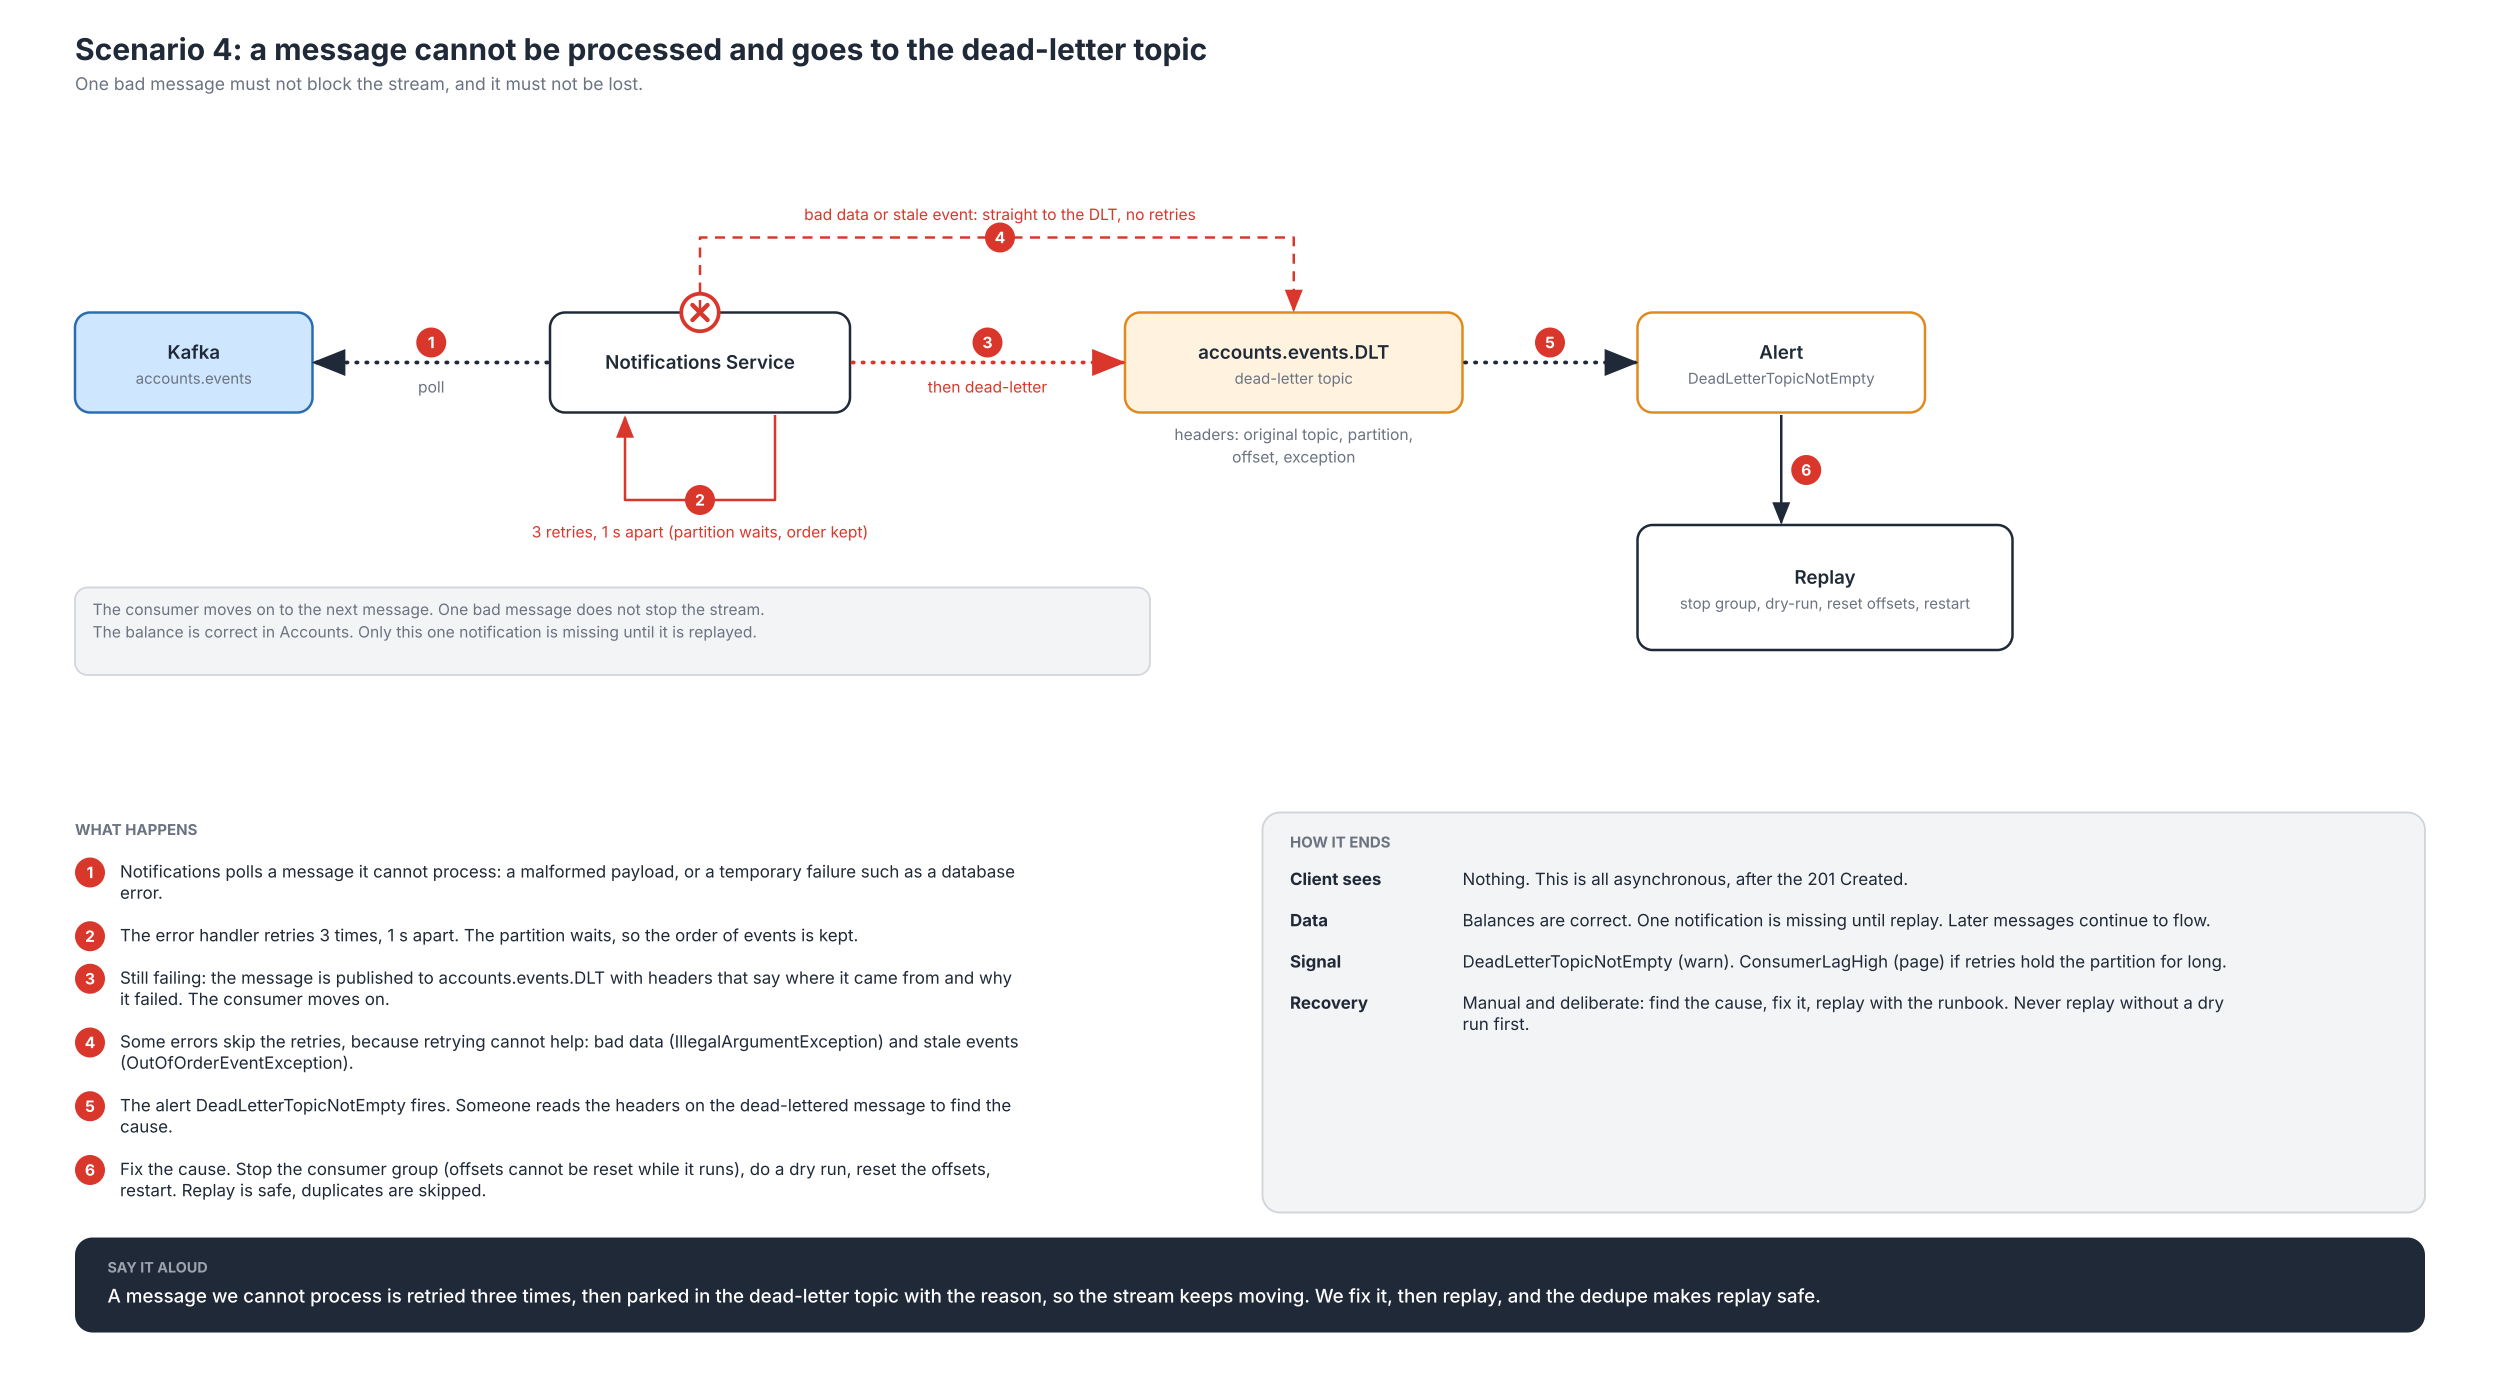
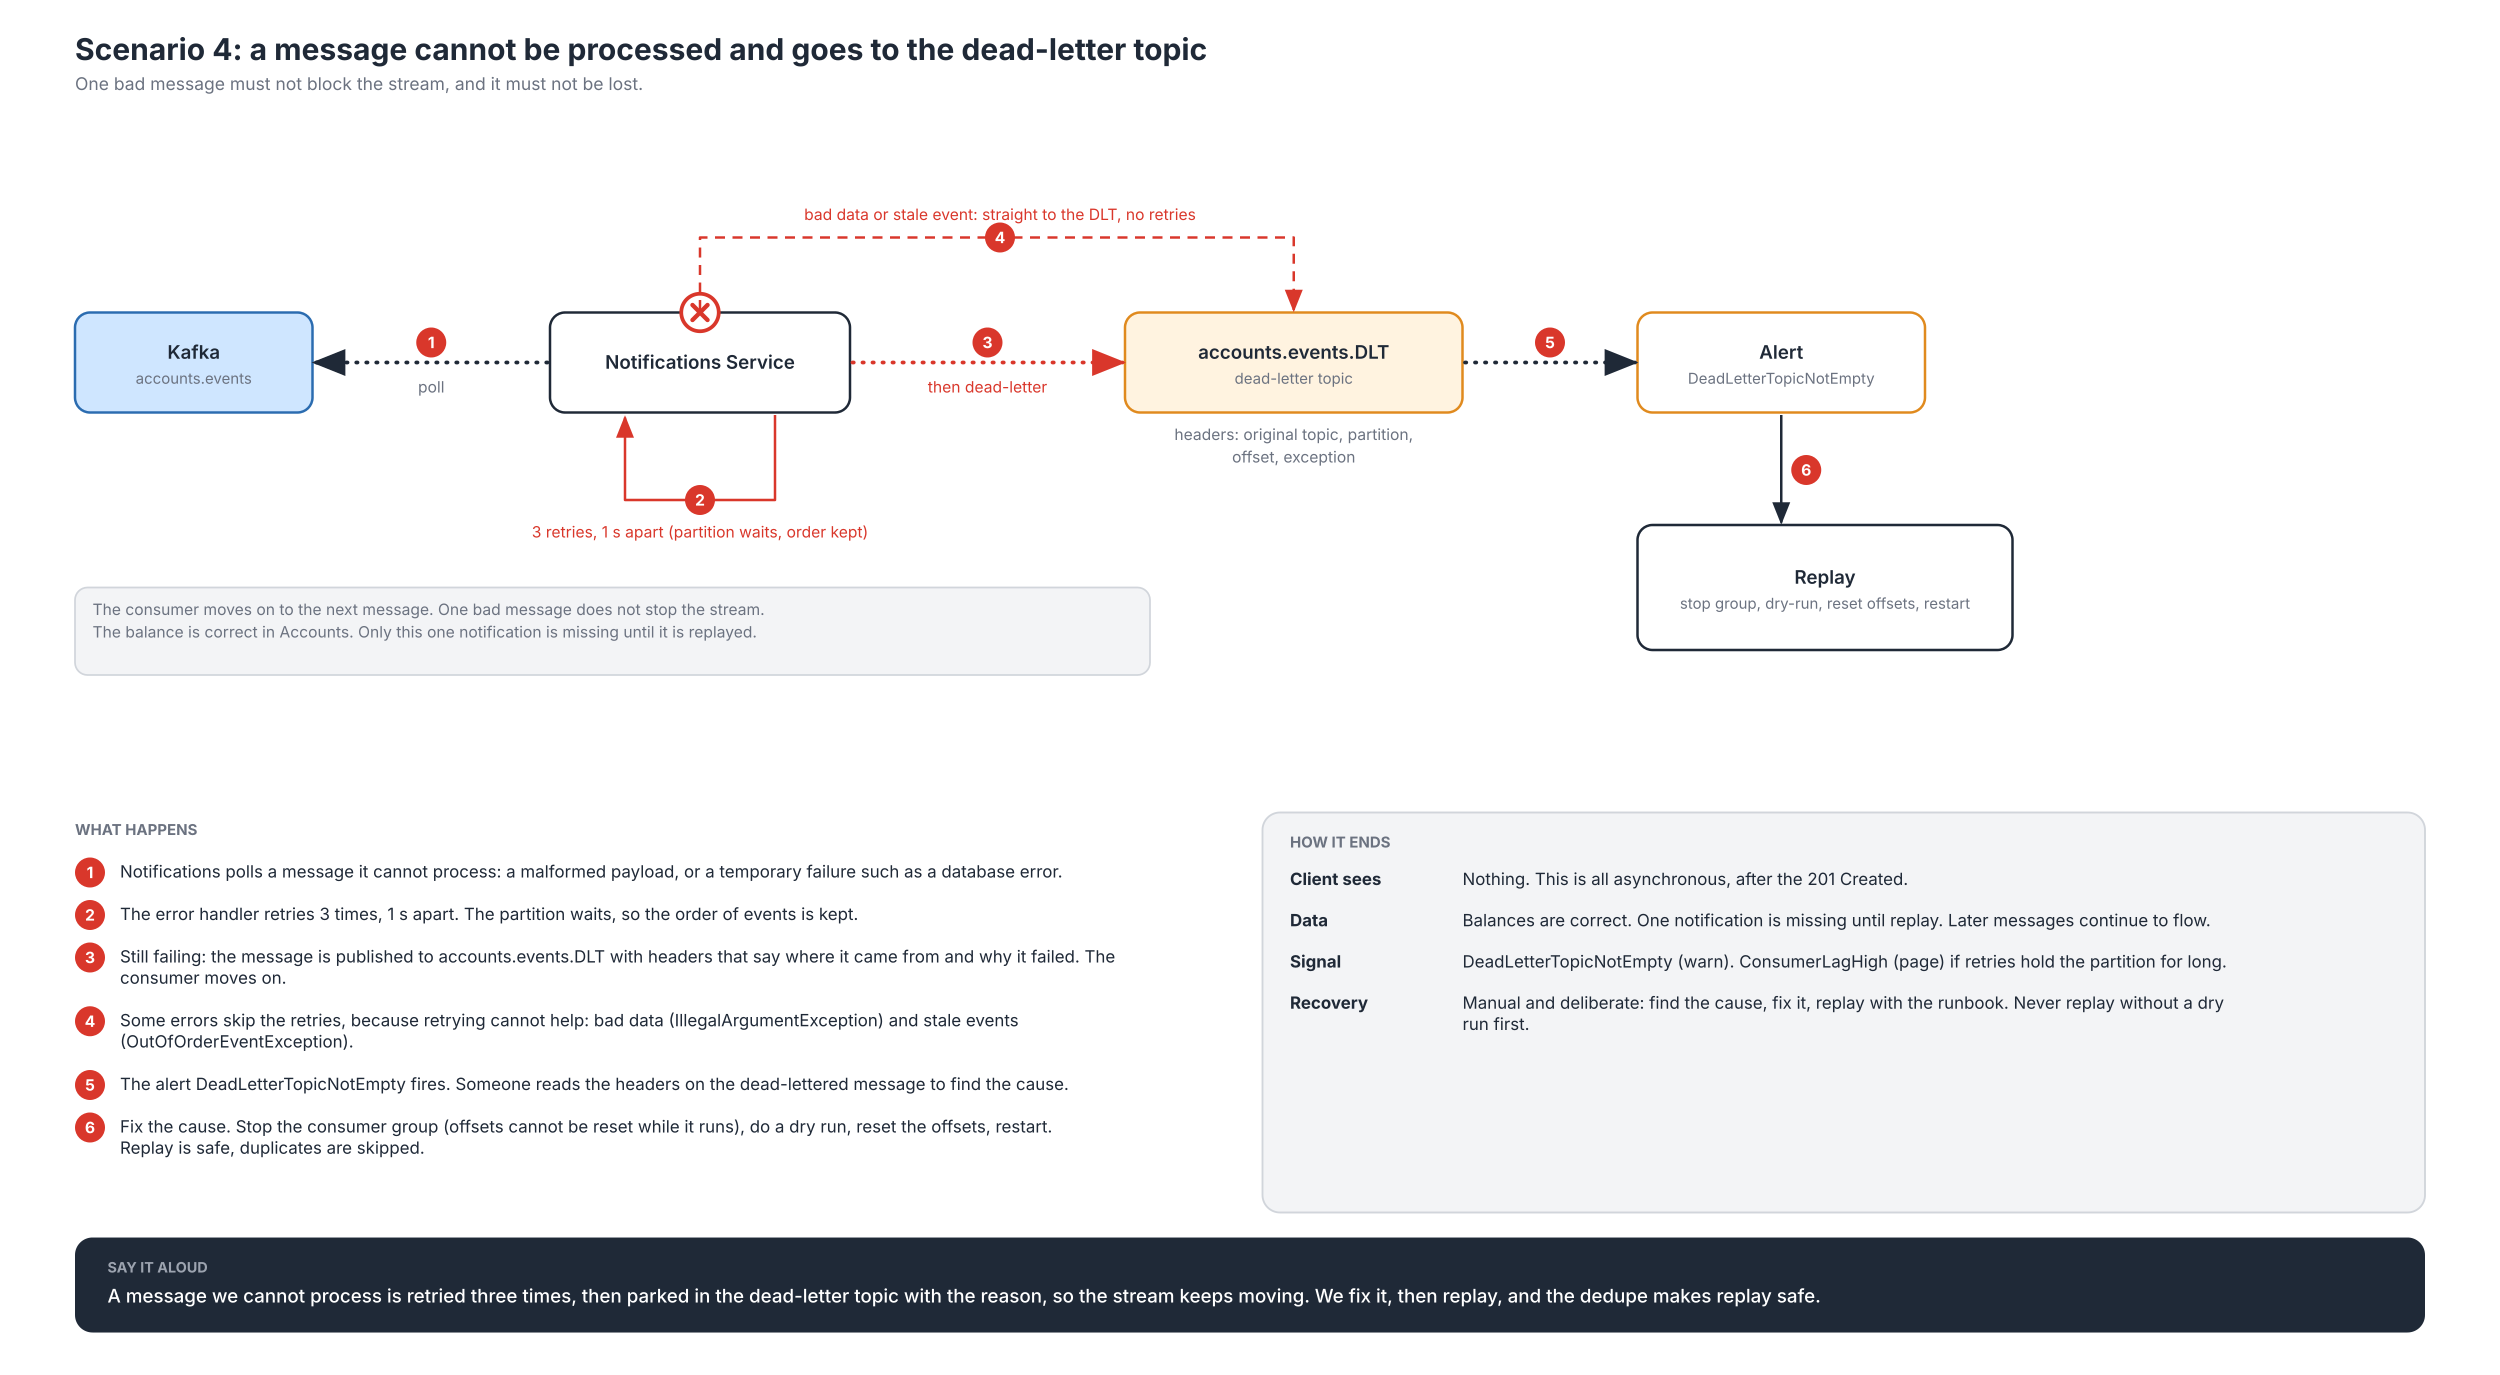
<svg xmlns="http://www.w3.org/2000/svg" width="2000" height="1100" viewBox="0 0 2000 1100" font-family="Inter,'Helvetica Neue',Arial,'Liberation Sans',sans-serif">
  <defs>
    <marker id="ahi" viewBox="0 0 10 10" refX="9" refY="5" markerWidth="9" markerHeight="9" orient="auto-start-reverse">
      <path d="M0,1 L10,5 L0,9 z" fill="#1f2937" />
    </marker>
    <marker id="ahr" viewBox="0 0 10 10" refX="9" refY="5" markerWidth="9" markerHeight="9" orient="auto-start-reverse">
      <path d="M0,1 L10,5 L0,9 z" fill="#d9372b" />
    </marker>
    <marker id="ahg" viewBox="0 0 10 10" refX="9" refY="5" markerWidth="9" markerHeight="9" orient="auto-start-reverse">
      <path d="M0,1 L10,5 L0,9 z" fill="#1f8a3b" />
    </marker>
    <marker id="ahm" viewBox="0 0 10 10" refX="9" refY="5" markerWidth="9" markerHeight="9" orient="auto-start-reverse">
      <path d="M0,1 L10,5 L0,9 z" fill="#9ca3af" />
    </marker>
  </defs>
  <rect width="2000" height="1100" fill="#fff" />
  <text x="60" y="48" text-anchor="start" font-size="24" font-weight="700" fill="#1f2937">Scenario 4: a message cannot be processed and goes to the dead-letter topic</text>
  <text x="60" y="72" text-anchor="start" font-size="14" font-weight="400" fill="#6b7280">One bad message must not block the stream, and it must not be lost.</text>
  <rect x="60" y="250" width="190" height="80" rx="12" fill="#cfe6ff" stroke="#2b6cb0" stroke-width="2" />
  <text x="155.0" y="287.0" text-anchor="middle" font-size="15" font-weight="600" fill="#1f2937">Kafka</text>
  <text x="155.0" y="307.0" text-anchor="middle" font-size="12" font-weight="400" fill="#6b7280">accounts.events</text>
  <rect x="440" y="250" width="240" height="80" rx="12" fill="#fff" stroke="#1f2937" stroke-width="2" />
  <text x="560.0" y="295.0" text-anchor="middle" font-size="15" font-weight="600" fill="#1f2937">Notifications Service</text>
  <circle cx="560" cy="250" r="15" fill="#fff" stroke="#d9372b" stroke-width="3" />
  <path d="M554,244 L566,256 M566,244 L554,256" stroke="#d9372b" stroke-width="3.5" stroke-linecap="round" />
  <polyline points="438,290 252,290" fill="none" stroke="#1f2937" stroke-dasharray="1 7" stroke-linecap="round" stroke-width="3" marker-end="url(#ahi)" stroke-linejoin="round" />
  <circle cx="345" cy="274" r="12" fill="#d9372b" />
  <text x="345" y="278.5" text-anchor="middle" font-size="12.5" font-weight="700" fill="#fff">1</text>
  <text x="345" y="314" text-anchor="middle" font-size="12.5" font-weight="400" fill="#6b7280">poll</text>
  <polyline points="620,332 620,400 500,400 500,334" fill="none" stroke="#d9372b" stroke-width="2" marker-end="url(#ahr)" stroke-linejoin="round" />
  <circle cx="560" cy="400" r="12" fill="#d9372b" />
  <text x="560" y="404.5" text-anchor="middle" font-size="12.5" font-weight="700" fill="#fff">2</text>
  <text x="560" y="430" text-anchor="middle" font-size="12.5" font-weight="400" fill="#d9372b">3 retries, 1 s apart (partition waits, order kept)</text>
  <rect x="900" y="250" width="270" height="80" rx="12" fill="#fff3e0" stroke="#e08a1e" stroke-width="2" />
  <text x="1035.0" y="287.0" text-anchor="middle" font-size="15" font-weight="600" fill="#1f2937">accounts.events.DLT</text>
  <text x="1035.0" y="307.0" text-anchor="middle" font-size="12" font-weight="400" fill="#6b7280">dead-letter topic</text>
  <polyline points="682,290 898,290" fill="none" stroke="#d9372b" stroke-dasharray="1 7" stroke-linecap="round" stroke-width="3" marker-end="url(#ahr)" stroke-linejoin="round" />
  <circle cx="790" cy="274" r="12" fill="#d9372b" />
  <text x="790" y="278.5" text-anchor="middle" font-size="12.5" font-weight="700" fill="#fff">3</text>
  <text x="790" y="314" text-anchor="middle" font-size="12.5" font-weight="400" fill="#d9372b">then dead-letter</text>
  <polyline points="560,248 560,190 1035,190 1035,248" fill="none" stroke="#d9372b" stroke-dasharray="8 6" stroke-width="2" marker-end="url(#ahr)" stroke-linejoin="round" />
  <circle cx="800" cy="190" r="12" fill="#d9372b" />
  <text x="800" y="194.5" text-anchor="middle" font-size="12.5" font-weight="700" fill="#fff">4</text>
  <text x="800" y="176" text-anchor="middle" font-size="12.5" font-weight="400" fill="#d9372b">bad data or stale event: straight to the DLT, no retries</text>
  <rect x="1310" y="250" width="230" height="80" rx="12" fill="#fff" stroke="#e08a1e" stroke-width="2" />
  <text x="1425.0" y="287.0" text-anchor="middle" font-size="15" font-weight="600" fill="#1f2937">Alert</text>
  <text x="1425.0" y="307.0" text-anchor="middle" font-size="12" font-weight="400" fill="#6b7280">DeadLetterTopicNotEmpty</text>
  <polyline points="1172,290 1308,290" fill="none" stroke="#1f2937" stroke-dasharray="1 7" stroke-linecap="round" stroke-width="3" marker-end="url(#ahi)" stroke-linejoin="round" />
  <circle cx="1240" cy="274" r="12" fill="#d9372b" />
  <text x="1240" y="278.5" text-anchor="middle" font-size="12.5" font-weight="700" fill="#fff">5</text>
  <rect x="1310" y="420" width="300" height="100" rx="12" fill="#fff" stroke="#1f2937" stroke-width="2" />
  <text x="1460.0" y="467.0" text-anchor="middle" font-size="15" font-weight="600" fill="#1f2937">Replay</text>
  <text x="1460.0" y="487.0" text-anchor="middle" font-size="12" font-weight="400" fill="#6b7280">stop group, dry-run, reset offsets, restart</text>
  <polyline points="1425,332 1425,418" fill="none" stroke="#1f2937" stroke-width="2" marker-end="url(#ahi)" stroke-linejoin="round" />
  <circle cx="1445" cy="376" r="12" fill="#d9372b" />
  <text x="1445" y="380.5" text-anchor="middle" font-size="12.5" font-weight="700" fill="#fff">6</text>
  <text x="1035" y="352" text-anchor="middle" font-size="12.5" font-weight="400" fill="#6b7280">headers: original topic, partition,</text>
  <text x="1035" y="370" text-anchor="middle" font-size="12.5" font-weight="400" fill="#6b7280">offset, exception</text>
  <rect x="60" y="470" width="860" height="70" rx="10" fill="#f3f4f6" stroke="#d1d5db" stroke-width="1.4" />
  <text x="74" y="492" text-anchor="start" font-size="12.5" font-weight="400" fill="#6b7280">The consumer moves on to the next message. One bad message does not stop the stream.</text>
  <text x="74" y="510" text-anchor="start" font-size="12.5" font-weight="400" fill="#6b7280">The balance is correct in Accounts. Only this one notification is missing until it is replayed.</text>
  <text x="60" y="668" text-anchor="start" font-size="12" font-weight="700" fill="#6b7280">WHAT HAPPENS</text>
  <circle cx="72" cy="698" r="12" fill="#d9372b" />
  <text x="72" y="702.5" text-anchor="middle" font-size="12.5" font-weight="700" fill="#fff">1</text>
-   <text x="96" y="702" text-anchor="start" font-size="13.5" font-weight="400" fill="#1f2937">Notifications polls a message it cannot process: a malformed payload, or a temporary failure such as a database</text>
-   <text x="96" y="719" text-anchor="start" font-size="13.5" font-weight="400" fill="#1f2937">error.</text>
-   <circle cx="72" cy="749" r="12" fill="#d9372b" />
-   <text x="72" y="753.5" text-anchor="middle" font-size="12.5" font-weight="700" fill="#fff">2</text>
-   <text x="96" y="753" text-anchor="start" font-size="13.5" font-weight="400" fill="#1f2937">The error handler retries 3 times, 1 s apart. The partition waits, so the order of events is kept.</text>
-   <circle cx="72" cy="783" r="12" fill="#d9372b" />
-   <text x="72" y="787.5" text-anchor="middle" font-size="12.5" font-weight="700" fill="#fff">3</text>
-   <text x="96" y="787" text-anchor="start" font-size="13.5" font-weight="400" fill="#1f2937">Still failing: the message is published to accounts.events.DLT with headers that say where it came from and why</text>
-   <text x="96" y="804" text-anchor="start" font-size="13.5" font-weight="400" fill="#1f2937">it failed. The consumer moves on.</text>
-   <circle cx="72" cy="834" r="12" fill="#d9372b" />
-   <text x="72" y="838.5" text-anchor="middle" font-size="12.5" font-weight="700" fill="#fff">4</text>
-   <text x="96" y="838" text-anchor="start" font-size="13.5" font-weight="400" fill="#1f2937">Some errors skip the retries, because retrying cannot help: bad data (IllegalArgumentException) and stale events</text>
-   <text x="96" y="855" text-anchor="start" font-size="13.5" font-weight="400" fill="#1f2937">(OutOfOrderEventException).</text>
-   <circle cx="72" cy="885" r="12" fill="#d9372b" />
-   <text x="72" y="889.5" text-anchor="middle" font-size="12.5" font-weight="700" fill="#fff">5</text>
-   <text x="96" y="889" text-anchor="start" font-size="13.5" font-weight="400" fill="#1f2937">The alert DeadLetterTopicNotEmpty fires. Someone reads the headers on the dead-lettered message to find the</text>
-   <text x="96" y="906" text-anchor="start" font-size="13.5" font-weight="400" fill="#1f2937">cause.</text>
-   <circle cx="72" cy="936" r="12" fill="#d9372b" />
-   <text x="72" y="940.5" text-anchor="middle" font-size="12.5" font-weight="700" fill="#fff">6</text>
-   <text x="96" y="940" text-anchor="start" font-size="13.5" font-weight="400" fill="#1f2937">Fix the cause. Stop the consumer group (offsets cannot be reset while it runs), do a dry run, reset the offsets,</text>
-   <text x="96" y="957" text-anchor="start" font-size="13.5" font-weight="400" fill="#1f2937">restart. Replay is safe, duplicates are skipped.</text>
+   <text x="96" y="702" text-anchor="start" font-size="13.5" font-weight="400" fill="#1f2937">Notifications polls a message it cannot process: a malformed payload, or a temporary failure such as a database error.</text>
+   <circle cx="72" cy="732" r="12" fill="#d9372b" />
+   <text x="72" y="736.5" text-anchor="middle" font-size="12.5" font-weight="700" fill="#fff">2</text>
+   <text x="96" y="736" text-anchor="start" font-size="13.5" font-weight="400" fill="#1f2937">The error handler retries 3 times, 1 s apart. The partition waits, so the order of events is kept.</text>
+   <circle cx="72" cy="766" r="12" fill="#d9372b" />
+   <text x="72" y="770.5" text-anchor="middle" font-size="12.5" font-weight="700" fill="#fff">3</text>
+   <text x="96" y="770" text-anchor="start" font-size="13.5" font-weight="400" fill="#1f2937">Still failing: the message is published to accounts.events.DLT with headers that say where it came from and why it failed. The</text>
+   <text x="96" y="787" text-anchor="start" font-size="13.5" font-weight="400" fill="#1f2937">consumer moves on.</text>
+   <circle cx="72" cy="817" r="12" fill="#d9372b" />
+   <text x="72" y="821.5" text-anchor="middle" font-size="12.5" font-weight="700" fill="#fff">4</text>
+   <text x="96" y="821" text-anchor="start" font-size="13.5" font-weight="400" fill="#1f2937">Some errors skip the retries, because retrying cannot help: bad data (IllegalArgumentException) and stale events</text>
+   <text x="96" y="838" text-anchor="start" font-size="13.5" font-weight="400" fill="#1f2937">(OutOfOrderEventException).</text>
+   <circle cx="72" cy="868" r="12" fill="#d9372b" />
+   <text x="72" y="872.5" text-anchor="middle" font-size="12.5" font-weight="700" fill="#fff">5</text>
+   <text x="96" y="872" text-anchor="start" font-size="13.5" font-weight="400" fill="#1f2937">The alert DeadLetterTopicNotEmpty fires. Someone reads the headers on the dead-lettered message to find the cause.</text>
+   <circle cx="72" cy="902" r="12" fill="#d9372b" />
+   <text x="72" y="906.5" text-anchor="middle" font-size="12.5" font-weight="700" fill="#fff">6</text>
+   <text x="96" y="906" text-anchor="start" font-size="13.5" font-weight="400" fill="#1f2937">Fix the cause. Stop the consumer group (offsets cannot be reset while it runs), do a dry run, reset the offsets, restart.</text>
+   <text x="96" y="923" text-anchor="start" font-size="13.5" font-weight="400" fill="#1f2937">Replay is safe, duplicates are skipped.</text>
  <rect x="1010" y="650" width="930" height="320" rx="14" fill="#f3f4f6" stroke="#d1d5db" stroke-width="1.5" />
  <text x="1032" y="678" text-anchor="start" font-size="12" font-weight="700" fill="#6b7280">HOW IT ENDS</text>
  <text x="1032" y="708" text-anchor="start" font-size="13.5" font-weight="700" fill="#1f2937">Client sees</text>
  <text x="1170" y="708" text-anchor="start" font-size="13.5" font-weight="400" fill="#1f2937">Nothing. This is all asynchronous, after the 201 Created.</text>
  <text x="1032" y="741" text-anchor="start" font-size="13.5" font-weight="700" fill="#1f2937">Data</text>
  <text x="1170" y="741" text-anchor="start" font-size="13.5" font-weight="400" fill="#1f2937">Balances are correct. One notification is missing until replay. Later messages continue to flow.</text>
  <text x="1032" y="774" text-anchor="start" font-size="13.5" font-weight="700" fill="#1f2937">Signal</text>
  <text x="1170" y="774" text-anchor="start" font-size="13.5" font-weight="400" fill="#1f2937">DeadLetterTopicNotEmpty (warn). ConsumerLagHigh (page) if retries hold the partition for long.</text>
  <text x="1032" y="807" text-anchor="start" font-size="13.5" font-weight="700" fill="#1f2937">Recovery</text>
  <text x="1170" y="807" text-anchor="start" font-size="13.5" font-weight="400" fill="#1f2937">Manual and deliberate: find the cause, fix it, replay with the runbook. Never replay without a dry</text>
  <text x="1170" y="824" text-anchor="start" font-size="13.5" font-weight="400" fill="#1f2937">run first.</text>
  <rect x="60" y="990" width="1880" height="76" rx="14" fill="#1f2937" />
  <text x="86" y="1018" text-anchor="start" font-size="11.5" font-weight="700" fill="#9ca3af">SAY IT ALOUD</text>
  <text x="86" y="1042" text-anchor="start" font-size="15" font-weight="500" fill="#fff">A message we cannot process is retried three times, then parked in the dead-letter topic with the reason, so the stream keeps moving. We fix it, then replay, and the dedupe makes replay safe.</text>
</svg>
